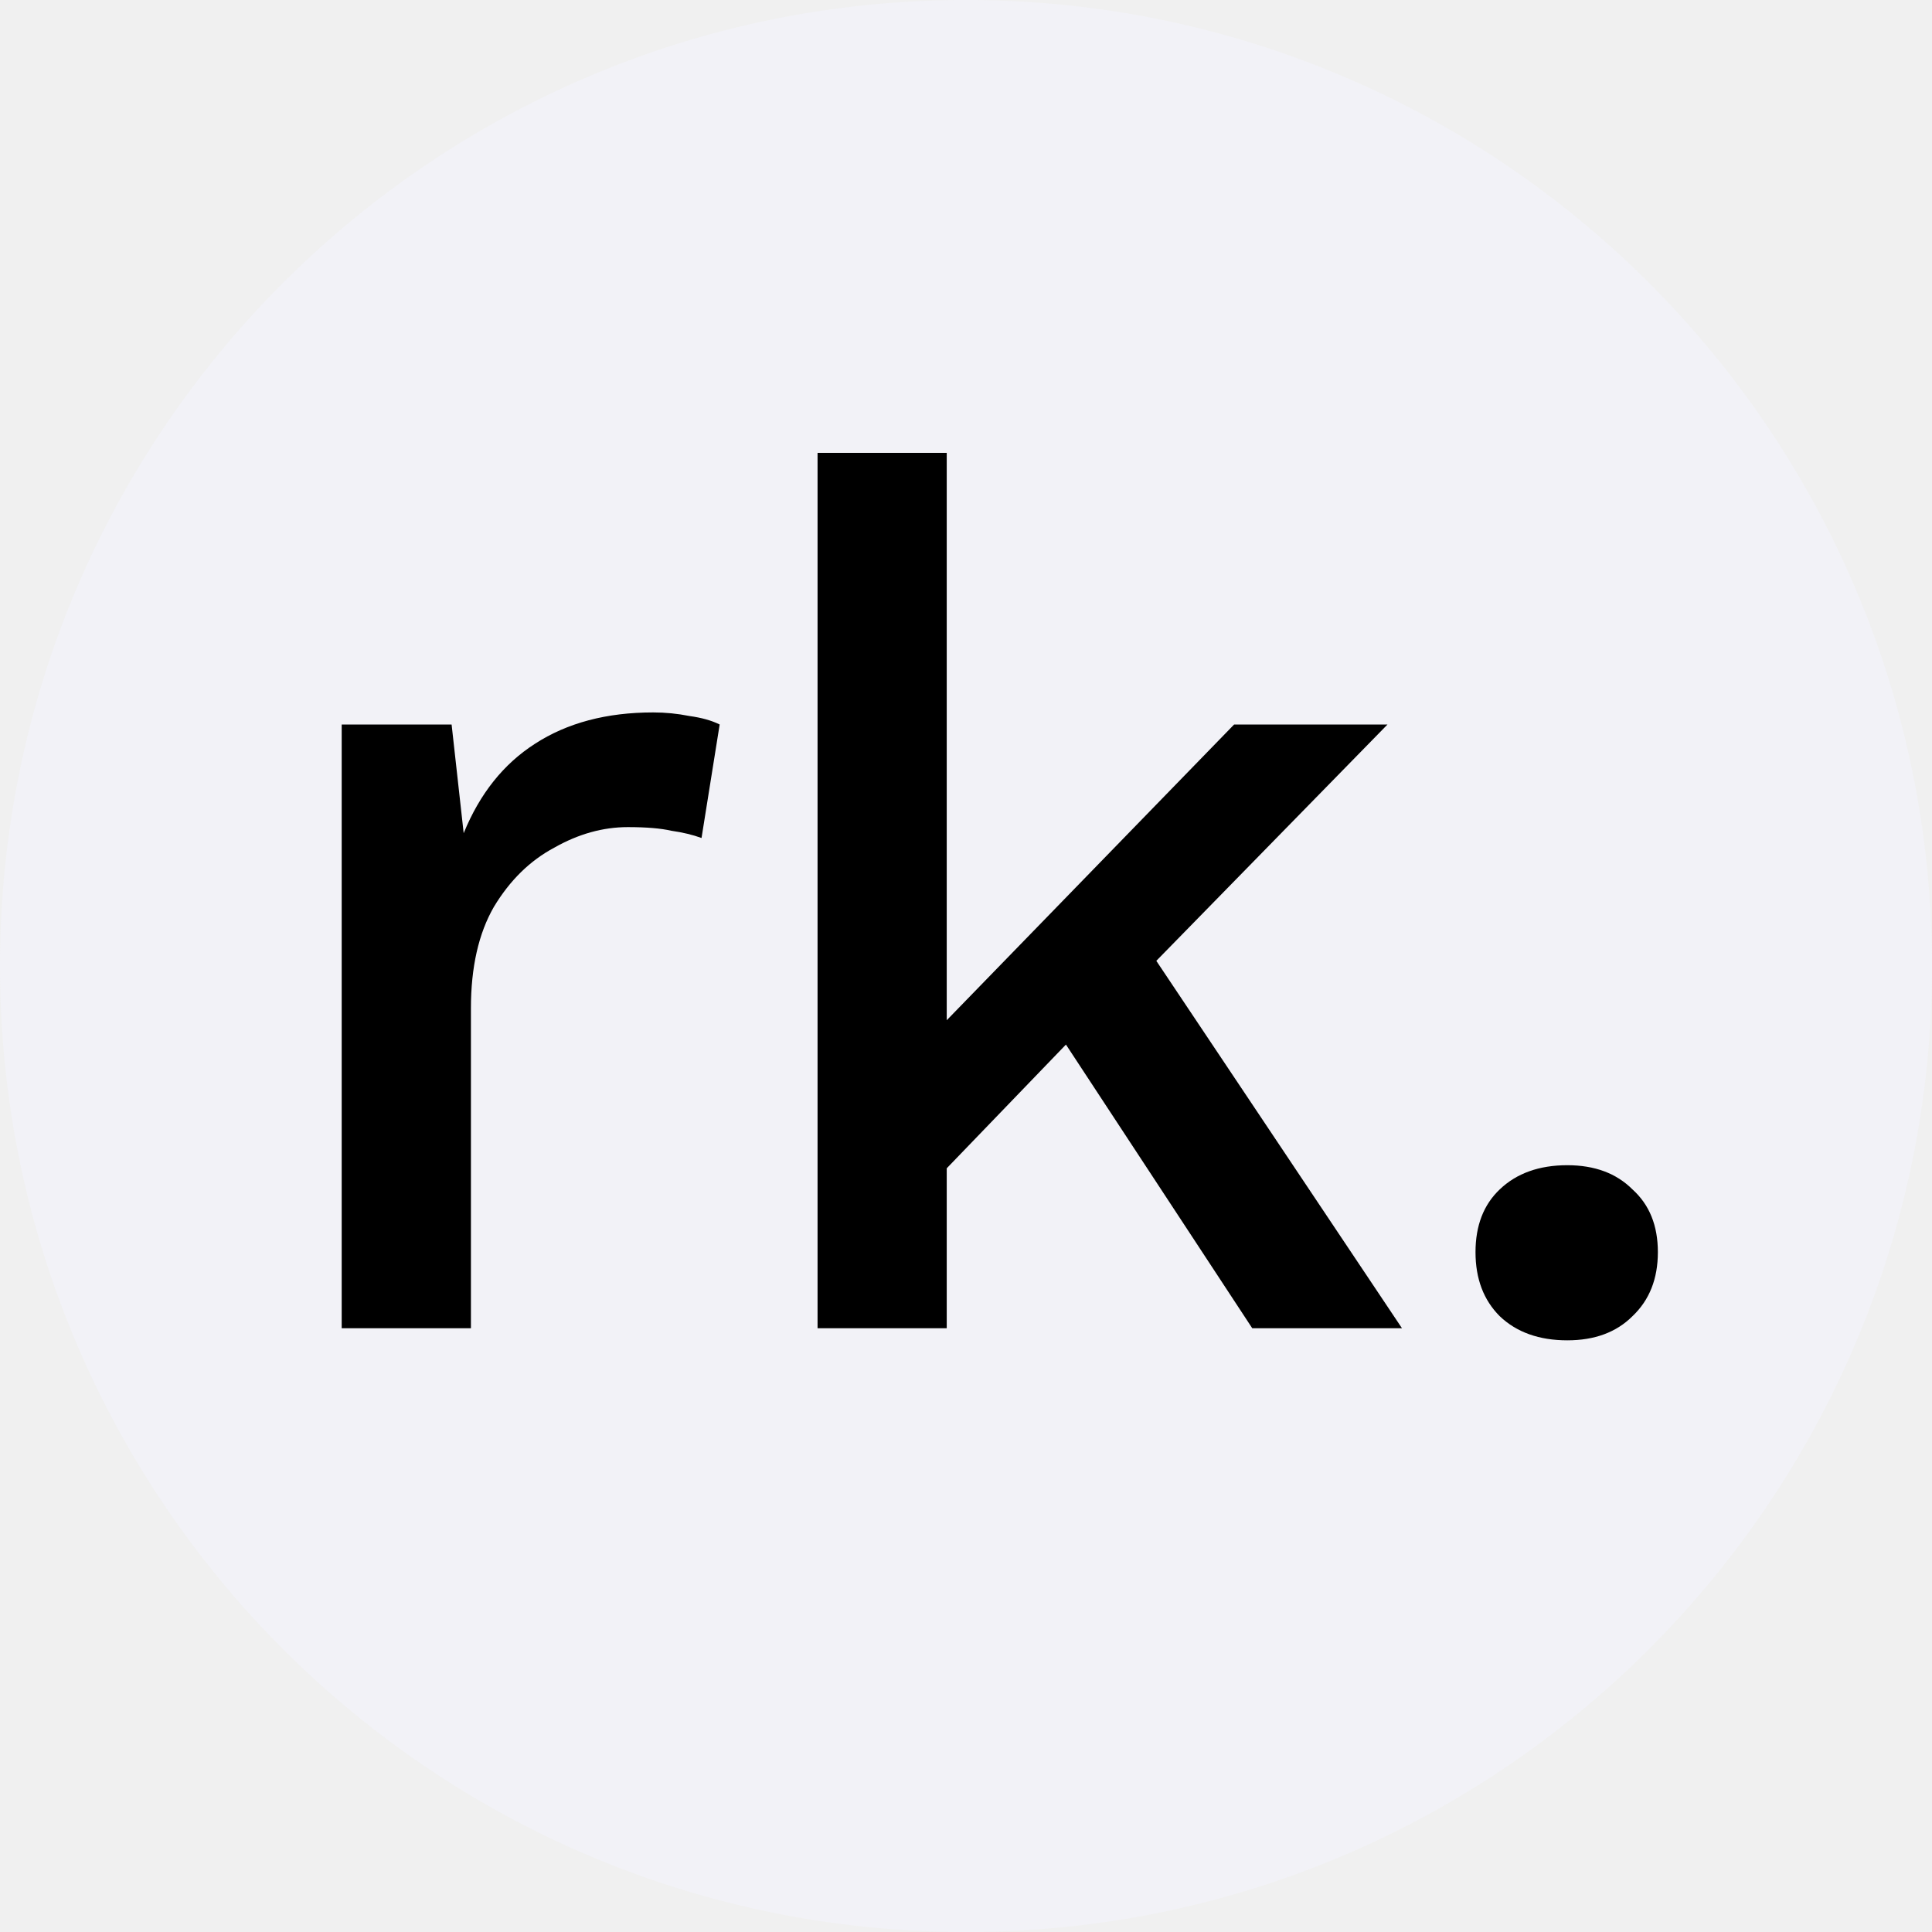
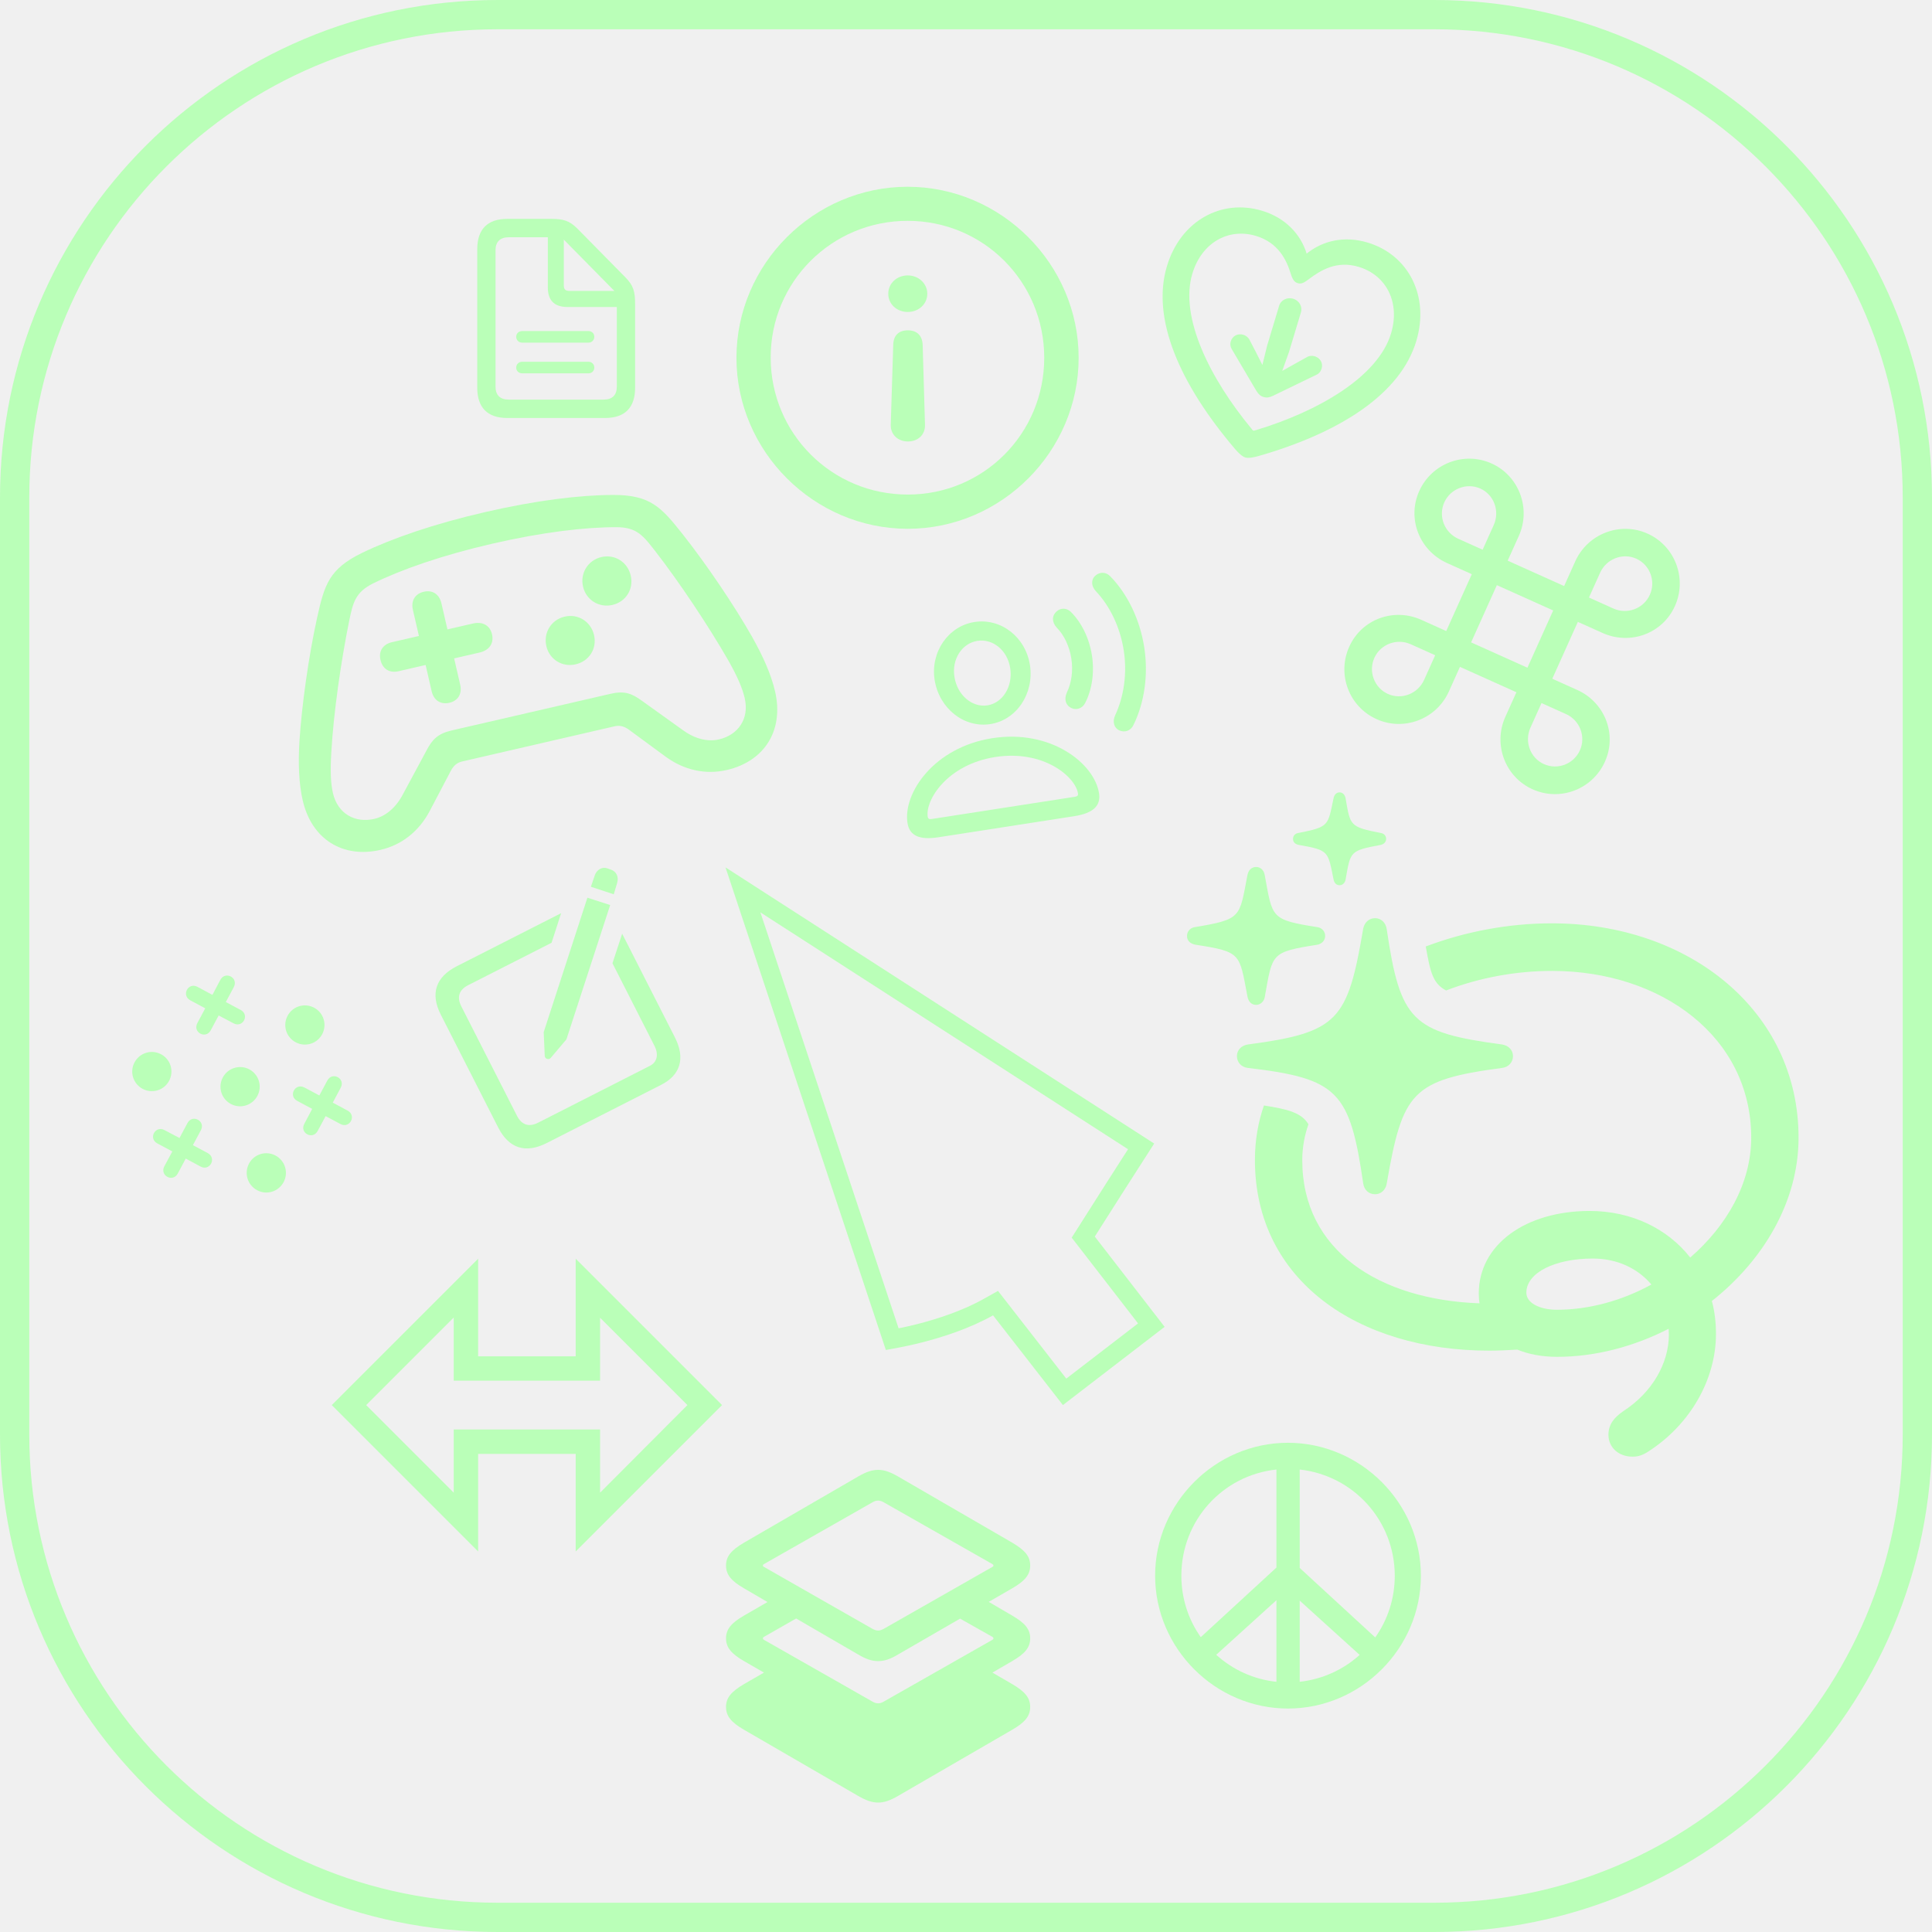
- <svg xmlns="http://www.w3.org/2000/svg" width="36" height="36" viewBox="0 0 36 36" fill="none">
-   <rect width="36" height="36" rx="18" fill="#F2F2F7" />
-   <path d="M6.367 24.75V13.5H8.415L8.64 15.525C8.94 14.79 9.383 14.235 9.967 13.86C10.568 13.47 11.303 13.275 12.172 13.275C12.398 13.275 12.623 13.297 12.848 13.342C13.072 13.373 13.26 13.425 13.41 13.5L13.072 15.615C12.908 15.555 12.72 15.51 12.51 15.48C12.315 15.435 12.045 15.412 11.7 15.412C11.235 15.412 10.777 15.54 10.328 15.795C9.877 16.035 9.502 16.402 9.203 16.898C8.918 17.392 8.775 18.023 8.775 18.788V24.75H6.367ZM25.854 13.5L20.836 18.63L20.319 18.99L16.786 22.657L16.764 19.913L22.996 13.5H25.854ZM17.641 8.438V24.75H15.234V8.438H17.641ZM21.129 17.28L26.124 24.75H23.334L19.329 18.652L21.129 17.28ZM29.204 21.712C29.715 21.712 30.119 21.863 30.419 22.163C30.735 22.448 30.892 22.837 30.892 23.332C30.892 23.828 30.735 24.225 30.419 24.525C30.119 24.825 29.715 24.975 29.204 24.975C28.68 24.975 28.259 24.825 27.945 24.525C27.645 24.225 27.494 23.828 27.494 23.332C27.494 22.837 27.645 22.448 27.945 22.163C28.259 21.863 28.68 21.712 29.204 21.712Z" fill="black" />
+ <svg xmlns="http://www.w3.org/2000/svg" width="132" height="132" viewBox="0 0 132 132" fill="none">
+   <rect x="1" y="1" width="130" height="130" rx="33" stroke="#BAFFB8" stroke-width="2" />
+   <g clip-path="url(#clip0_171_1303)" filter="url(#filter0_b_171_1303)">
+     <path d="M100.558 39.23L98.811 43.114L97.107 42.348C95.229 41.503 93.032 42.299 92.183 44.187C91.335 46.074 92.167 48.288 94.055 49.136C95.923 49.977 98.141 49.135 98.99 47.247L99.748 45.562L103.605 47.296L102.847 48.982C101.998 50.869 102.84 53.087 104.709 53.927C106.596 54.776 108.805 53.93 109.653 52.042C110.502 50.155 109.639 47.983 107.761 47.139L106.057 46.373L107.804 42.488L109.508 43.254C111.39 44.09 113.587 43.294 114.436 41.406C115.281 39.528 114.452 37.306 112.565 36.457C110.696 35.617 108.474 36.468 107.629 38.346L106.867 40.041L103.01 38.306L103.773 36.611C104.617 34.733 103.779 32.506 101.91 31.666C100.023 30.817 97.81 31.673 96.966 33.551C96.117 35.438 96.98 37.61 98.854 38.464L100.558 39.23ZM99.631 36.809C98.678 36.38 98.255 35.264 98.679 34.321C99.099 33.386 100.215 32.963 101.14 33.379C102.065 33.795 102.489 34.911 102.056 35.873L101.298 37.558L99.631 36.809ZM110.239 41.579L108.563 40.825L109.321 39.139C109.753 38.178 110.869 37.754 111.794 38.17C112.729 38.59 113.143 39.702 112.723 40.636C112.299 41.58 111.183 42.003 110.239 41.579ZM100.511 43.889L102.27 39.978L106.118 41.708L104.359 45.62L100.511 43.889ZM96.389 44.018L98.056 44.768L97.298 46.454C96.87 47.406 95.754 47.83 94.829 47.414C93.904 46.998 93.476 45.891 93.9 44.948C94.321 44.013 95.436 43.59 96.389 44.018ZM106.997 48.789C107.941 49.213 108.365 50.328 107.944 51.263C107.52 52.206 106.418 52.625 105.483 52.205C104.558 51.789 104.135 50.673 104.563 49.72L105.321 48.035L106.997 48.789Z" fill="#BAFFB8" />
+   </g>
+   <path d="M76.49 49.909C76.858 50.066 77.254 49.92 77.433 49.55C78.189 48.03 78.47 46.111 78.178 44.227C77.885 42.336 77.041 40.584 75.854 39.373C75.572 39.074 75.149 39.056 74.848 39.323C74.531 39.593 74.547 40.041 74.868 40.388C75.844 41.418 76.534 42.866 76.778 44.444C77.022 46.015 76.787 47.599 76.186 48.882C75.993 49.308 76.106 49.74 76.49 49.909ZM67.663 49.472C69.457 49.194 70.67 47.382 70.369 45.439C70.071 43.518 68.382 42.217 66.581 42.497C64.787 42.775 63.56 44.551 63.856 46.457C64.165 48.399 65.861 49.752 67.663 49.472ZM73.212 48.383C73.555 48.535 73.953 48.397 74.135 48.041C74.605 47.145 74.787 45.958 74.605 44.782C74.421 43.598 73.889 42.529 73.168 41.81C72.887 41.526 72.466 41.515 72.187 41.779C71.858 42.067 71.859 42.516 72.207 42.889C72.714 43.405 73.068 44.166 73.198 45C73.326 45.826 73.21 46.652 72.893 47.311C72.682 47.771 72.809 48.193 73.212 48.383ZM67.464 48.192C66.43 48.352 65.406 47.505 65.211 46.247C65.014 45.027 65.738 43.946 66.781 43.785C67.823 43.623 68.831 44.419 69.021 45.648C69.215 46.898 68.507 48.03 67.464 48.192ZM64.106 57.206L73.389 55.765C74.669 55.566 75.225 55.069 75.09 54.198C74.773 52.158 71.802 49.813 67.805 50.434C63.814 51.053 61.686 54.188 62.002 56.228C62.138 57.099 62.818 57.405 64.106 57.206ZM63.66 55.956C63.482 55.983 63.407 55.942 63.385 55.8C63.208 54.661 64.721 52.231 68.004 51.721C71.295 51.211 73.474 53.069 73.65 54.208C73.672 54.349 73.613 54.411 73.435 54.439L63.66 55.956Z" fill="#BAFFB8" />
+   <path d="M60.961 91.498L50.761 60.8L77.963 78.324C76.726 80.244 75.49 82.192 74.254 84.138L74.254 84.139L74.01 84.523L74.288 84.882L78.663 90.537L72.736 95.095L68.359 89.472L68.017 89.033L67.531 89.305C66.005 90.163 64.234 90.735 62.827 91.093C62.128 91.271 61.526 91.394 61.099 91.473C61.051 91.482 61.005 91.49 60.961 91.498Z" stroke="#BAFFB8" stroke-width="1.293" />
+   <path d="M62.011 12.76C55.604 12.76 50.316 18.049 50.316 24.445C50.316 30.84 55.615 36.129 62.023 36.129C68.419 36.129 73.696 30.84 73.696 24.445C73.696 18.049 68.407 12.76 62.011 12.76ZM62.011 15.088C67.198 15.088 71.345 19.258 71.345 24.445C71.345 29.631 67.198 33.79 62.023 33.79C56.836 33.79 52.666 29.631 52.655 24.445C52.644 19.258 56.825 15.088 62.011 15.088ZM62.023 22.569C61.401 22.569 61.04 22.919 61.028 23.574L60.859 29.01C60.836 29.677 61.333 30.162 62.034 30.162C62.735 30.162 63.221 29.688 63.198 29.021L63.04 23.574C63.017 22.93 62.656 22.569 62.023 22.569ZM62.023 18.817C61.288 18.817 60.689 19.348 60.689 20.071C60.689 20.783 61.277 21.314 62.023 21.314C62.757 21.314 63.356 20.783 63.356 20.071C63.356 19.359 62.746 18.817 62.023 18.817Z" fill="#BAFFB8" />
+   <g clip-path="url(#clip1_171_1303)">
+     <path d="M20.683 54.688C21.302 57.374 23.453 58.653 25.996 58.066C27.45 57.731 28.615 56.801 29.345 55.438L30.779 52.707C30.978 52.313 31.231 52.104 31.573 52.026L42 49.621C42.342 49.542 42.661 49.619 43.013 49.886L45.498 51.714C46.751 52.619 48.206 52.945 49.659 52.609C52.203 52.023 53.576 49.932 52.957 47.245C52.69 46.089 52.135 44.837 51.37 43.483C50.162 41.361 48.275 38.56 46.606 36.452C45.186 34.669 44.442 33.808 41.893 33.816C39.656 33.822 36.675 34.173 33.141 34.988C29.606 35.803 26.762 36.795 24.748 37.77C22.464 38.876 22.161 39.978 21.666 42.203C21.088 44.83 20.619 48.173 20.461 50.61C20.367 52.163 20.416 53.531 20.683 54.688ZM22.748 54.188C22.593 53.517 22.562 52.677 22.634 51.431C22.785 48.718 23.306 45.142 23.848 42.465C24.11 41.187 24.268 40.466 25.497 39.858C27.414 38.918 30.17 37.946 33.639 37.146C37.096 36.349 40.011 36.013 42.146 36.019C43.516 36.028 43.952 36.612 44.758 37.643C46.44 39.807 48.43 42.804 49.788 45.17C50.398 46.258 50.727 47.029 50.881 47.701C51.209 49.121 50.419 50.219 49.119 50.519C48.326 50.702 47.448 50.464 46.653 49.882L43.861 47.882C43.176 47.378 42.667 47.183 41.72 47.401L30.863 49.905C29.905 50.126 29.534 50.524 29.139 51.276L27.515 54.295C27.055 55.166 26.359 55.767 25.577 55.948C24.267 56.25 23.075 55.609 22.748 54.188ZM25.996 45.09C26.138 45.706 26.612 46.003 27.229 45.861L29.079 45.434L29.492 47.229C29.635 47.845 30.101 48.155 30.706 48.016C31.301 47.879 31.584 47.396 31.442 46.779L31.028 44.984L32.767 44.583C33.439 44.428 33.758 43.949 33.615 43.332C33.478 42.738 32.982 42.446 32.31 42.601L30.571 43.002L30.159 41.219C30.017 40.602 29.551 40.292 28.957 40.429C28.351 40.569 28.068 41.051 28.21 41.668L28.622 43.452L26.772 43.878C26.155 44.021 25.858 44.495 25.996 45.09ZM41.84 41.331C42.765 41.118 43.307 40.251 43.094 39.326C42.881 38.401 42.011 37.848 41.086 38.061C40.183 38.269 39.621 39.153 39.834 40.078C40.048 41.002 40.937 41.54 41.84 41.331ZM39.331 45.389C40.256 45.176 40.799 44.309 40.588 43.395C40.374 42.47 39.505 41.916 38.58 42.13C37.666 42.34 37.115 43.221 37.328 44.146C37.539 45.06 38.417 45.6 39.331 45.389Z" fill="#BAFFB8" />
+   </g>
+   <g clip-path="url(#clip2_171_1303)">
+     <path d="M41.934 61.102L42.168 60.316C42.286 59.917 42.119 59.538 41.734 59.412L41.467 59.32C41.123 59.208 40.757 59.436 40.635 59.811L40.371 60.587L41.934 61.102ZM37.618 72.29L38.7 71.013L41.69 61.835L40.133 61.334L37.147 70.518L37.219 72.155C37.23 72.344 37.494 72.43 37.618 72.29ZM37.358 78.094L45.18 74.115C46.47 73.46 46.846 72.322 46.115 70.885L42.508 63.794L41.845 65.813L44.711 71.447C45.038 72.091 44.86 72.588 44.41 72.817L36.762 76.707C36.144 77.021 35.644 76.869 35.316 76.225L31.522 68.764C31.194 68.12 31.366 67.627 31.984 67.312L37.685 64.413L38.338 62.39L31.213 66.014C29.763 66.752 29.387 67.89 30.118 69.327L34.035 77.029C34.766 78.466 35.907 78.832 37.358 78.094Z" fill="#BAFFB8" />
+   </g>
+   <path d="M79.73 18.179C78.647 21.773 80.599 26.234 84.382 30.678C84.593 30.925 84.862 31.19 85.081 31.256C85.299 31.321 85.67 31.249 85.981 31.16C91.598 29.547 95.681 26.903 96.763 23.309C97.698 20.204 96.201 17.403 93.449 16.575C91.842 16.09 90.368 16.445 89.275 17.328C88.867 16.002 87.828 14.881 86.22 14.397C83.46 13.566 80.665 15.074 79.73 18.179ZM81.466 18.693C82.105 16.572 83.935 15.554 85.812 16.119C87.327 16.575 87.9 17.749 88.19 18.708C88.321 19.124 88.448 19.282 88.667 19.347C88.894 19.416 89.073 19.341 89.418 19.078C90.226 18.468 91.324 17.779 92.83 18.233C94.716 18.801 95.679 20.661 95.04 22.782C94.148 25.744 90.079 28.098 85.818 29.385C85.727 29.413 85.667 29.431 85.633 29.421C85.599 29.411 85.559 29.362 85.507 29.291C82.665 25.865 80.574 21.655 81.466 18.693ZM88.884 21.34C89.005 20.936 88.752 20.529 88.356 20.41C87.952 20.289 87.516 20.488 87.394 20.892L86.576 23.61L86.25 24.934L85.813 24.069L85.389 23.252C85.306 23.071 85.138 22.929 84.961 22.876C84.574 22.759 84.207 22.942 84.092 23.321C84.029 23.531 84.065 23.716 84.184 23.899L85.837 26.701C85.978 26.936 86.123 27.063 86.333 27.126C86.535 27.187 86.727 27.162 86.973 27.043L89.907 25.623C90.108 25.537 90.231 25.399 90.295 25.189C90.409 24.81 90.204 24.455 89.825 24.341C89.64 24.285 89.421 24.311 89.26 24.418L88.456 24.864L87.605 25.343L88.065 24.058L88.884 21.34Z" fill="#BAFFB8" />
+   <path d="M91.523 60.482C91.717 60.482 91.875 60.342 91.928 60.131C92.279 58.162 92.191 58.127 94.353 57.723C94.564 57.67 94.705 57.512 94.705 57.318C94.705 57.107 94.564 56.949 94.353 56.914C92.191 56.492 92.262 56.422 91.928 54.506C91.875 54.295 91.734 54.137 91.523 54.137C91.312 54.137 91.172 54.295 91.119 54.506C90.715 56.422 90.838 56.492 88.693 56.914C88.482 56.949 88.342 57.107 88.342 57.318C88.342 57.529 88.482 57.67 88.711 57.723C90.838 58.092 90.715 58.162 91.119 60.113C91.172 60.342 91.312 60.482 91.523 60.482ZM85.828 68.656C86.109 68.656 86.356 68.428 86.408 68.147C86.953 65.141 86.777 65.053 90.029 64.543C90.328 64.473 90.539 64.244 90.539 63.945C90.539 63.647 90.328 63.4 90.029 63.348C86.777 62.838 86.953 62.715 86.408 59.779C86.356 59.463 86.127 59.234 85.828 59.234C85.512 59.234 85.301 59.445 85.231 59.779C84.668 62.697 84.861 62.803 81.609 63.348C81.311 63.4 81.1 63.647 81.1 63.945C81.1 64.262 81.311 64.473 81.662 64.543C84.844 65.035 84.668 65.141 85.231 68.094C85.301 68.428 85.494 68.656 85.828 68.656ZM93.949 81.594C94.353 81.594 94.67 81.295 94.74 80.891C95.83 74.615 96.428 73.789 102.633 72.963C103.072 72.91 103.371 72.576 103.371 72.154C103.371 71.75 103.072 71.434 102.633 71.363C96.463 70.537 95.672 69.764 94.74 63.453C94.67 63.031 94.353 62.732 93.949 62.732C93.545 62.732 93.228 63.014 93.141 63.435C92.068 69.728 91.453 70.537 85.248 71.363C84.809 71.434 84.51 71.75 84.51 72.154C84.51 72.576 84.809 72.91 85.248 72.963C91.418 73.684 92.227 74.562 93.141 80.873C93.211 81.295 93.51 81.594 93.949 81.594ZM97.412 64.666C97.728 66.459 97.904 67.197 98.801 67.672C101.086 66.793 103.582 66.336 106.043 66.336C113.514 66.336 119.648 70.853 119.648 77.727C119.648 80.838 117.979 83.756 115.482 85.918C113.936 83.949 111.475 82.736 108.609 82.736C104.25 82.736 101.033 85.022 101.033 88.379C101.033 88.607 101.051 88.836 101.086 89.047C94.266 88.801 88.975 85.461 88.975 79.273C88.975 78.394 89.133 77.568 89.397 76.812C88.904 75.986 87.885 75.775 86.356 75.529C85.951 76.689 85.74 77.938 85.74 79.256C85.74 87.465 92.754 92.281 101.754 92.281C102.387 92.281 103.037 92.246 103.67 92.211C104.443 92.527 105.357 92.703 106.377 92.703C109.014 92.703 111.633 92 114.006 90.787C114.006 90.91 114.023 91.051 114.023 91.174C114.023 93.178 112.846 95.164 110.912 96.412C110.297 96.834 109.893 97.309 109.893 98.029C109.893 98.856 110.543 99.523 111.545 99.523C111.967 99.523 112.283 99.4 112.67 99.137C115.482 97.309 117.24 94.25 117.24 91.139C117.24 90.348 117.152 89.592 116.959 88.889C120.475 86.111 122.883 82.103 122.883 77.727C122.883 69.061 115.395 63.084 106.025 63.084C103.072 63.084 100.102 63.647 97.412 64.666ZM104.285 88.326C104.285 86.938 106.271 85.988 108.82 85.988C110.49 85.988 111.896 86.656 112.828 87.764C110.842 88.853 108.592 89.486 106.377 89.486C105.182 89.486 104.285 89.012 104.285 88.326Z" fill="#BAFFB8" />
+   <path d="M88 116.733C92.966 116.733 97.079 112.629 97.079 107.654C97.079 102.688 92.966 98.575 87.991 98.575C83.025 98.575 78.921 102.688 78.921 107.654C78.921 112.629 83.034 116.733 88 116.733ZM80.714 107.654C80.714 103.875 83.544 100.79 87.209 100.403V107.101L82.041 111.855C81.206 110.678 80.714 109.228 80.714 107.654ZM88.8 107.127V100.403C92.465 100.808 95.286 103.884 95.295 107.654C95.295 109.228 94.803 110.687 93.959 111.873L88.8 107.127ZM87.209 109.333V114.905C85.627 114.738 84.212 114.07 83.096 113.06L87.209 109.333ZM88.8 109.359L92.895 113.068C91.788 114.07 90.373 114.729 88.8 114.905V109.359Z" fill="#BAFFB8" />
+   <path d="M34.654 28.558H41.346C42.696 28.558 43.393 27.849 43.393 26.493V20.793C43.393 19.914 43.28 19.512 42.733 18.953L39.45 15.62C38.916 15.08 38.477 14.954 37.686 14.954H34.654C33.31 14.954 32.607 15.664 32.607 17.026V26.493C32.607 27.849 33.31 28.558 34.654 28.558ZM34.761 27.303C34.158 27.303 33.856 26.989 33.856 26.411V17.101C33.856 16.53 34.158 16.21 34.767 16.21H37.429V19.625C37.429 20.535 37.874 20.975 38.778 20.975H42.143V26.411C42.143 26.989 41.842 27.303 41.233 27.303H34.761ZM38.898 19.876C38.634 19.876 38.521 19.763 38.521 19.506V16.373L41.974 19.876H38.898ZM40.21 22.619H35.677C35.438 22.619 35.269 22.789 35.269 23.009C35.269 23.235 35.438 23.41 35.677 23.41H40.21C40.436 23.41 40.605 23.235 40.605 23.009C40.605 22.789 40.436 22.619 40.21 22.619ZM40.21 24.716H35.677C35.438 24.716 35.269 24.892 35.269 25.118C35.269 25.338 35.438 25.507 35.677 25.507H40.21C40.436 25.507 40.605 25.338 40.605 25.118C40.605 24.892 40.436 24.716 40.21 24.716Z" fill="#BAFFB8" />
+   <path d="M61.356 122.704L69.171 118.174C70.014 117.682 70.386 117.26 70.386 116.627C70.386 115.984 70.014 115.573 69.171 115.07L67.805 114.277L69.171 113.483C70.014 112.991 70.386 112.569 70.386 111.936C70.386 111.304 70.014 110.882 69.171 110.39L67.553 109.445L69.171 108.511C70.014 108.019 70.386 107.597 70.386 106.964C70.386 106.321 70.014 105.91 69.171 105.407L61.356 100.877C60.834 100.576 60.422 100.425 60 100.425C59.568 100.425 59.156 100.576 58.634 100.877L50.819 105.407C49.975 105.91 49.604 106.321 49.604 106.964C49.604 107.597 49.975 108.019 50.819 108.511L52.436 109.455L50.819 110.39C49.975 110.882 49.604 111.304 49.604 111.936C49.604 112.569 49.975 112.991 50.819 113.483L52.195 114.277L50.819 115.07C49.975 115.573 49.604 115.984 49.604 116.627C49.604 117.26 49.975 117.682 50.819 118.174L58.634 122.704C59.156 123.006 59.568 123.156 60 123.156C60.422 123.156 60.834 123.006 61.356 122.704ZM60 111.404C59.859 111.404 59.739 111.354 59.588 111.274L52.195 107.055C52.145 107.035 52.125 107.005 52.125 106.964C52.125 106.914 52.145 106.894 52.195 106.864L59.588 102.655C59.739 102.565 59.859 102.525 60 102.525C60.13 102.525 60.251 102.565 60.402 102.655L67.805 106.864C67.845 106.894 67.875 106.914 67.875 106.964C67.875 107.005 67.845 107.035 67.805 107.055L60.402 111.274C60.251 111.354 60.13 111.404 60 111.404ZM60 113.493C60.422 113.493 60.834 113.353 61.356 113.041L65.595 110.59L67.805 111.836C67.845 111.866 67.875 111.886 67.875 111.936C67.875 111.987 67.845 112.007 67.805 112.037L60.402 116.246C60.251 116.336 60.13 116.376 60 116.376C59.859 116.376 59.739 116.336 59.588 116.246L52.195 112.037C52.145 112.007 52.125 111.987 52.125 111.936C52.125 111.886 52.145 111.866 52.195 111.836L54.395 110.58L58.634 113.041C59.156 113.353 59.568 113.493 60 113.493Z" fill="#BAFFB8" />
+   <path d="M25.017 96L31 90.017V94.333H41V90.033L46.967 96L41 101.983V97.667H31V101.983L25.017 96ZM22.667 96L32.667 106V99.333H39.333V106L49.333 96L39.333 86V92.667H32.667V86L22.667 96Z" fill="#BAFFB8" />
+   <g clip-path="url(#clip3_171_1303)">
+     <path d="M13.005 68.347L14.023 68.89L13.484 69.9C13.146 70.535 14.062 71.024 14.4 70.389L14.94 69.379L15.956 69.916C16.591 70.254 17.079 69.338 16.439 69.001L15.428 68.462L15.972 67.444C16.314 66.802 15.392 66.314 15.053 66.949L14.512 67.973L13.492 67.424C12.857 67.086 12.368 68.002 13.005 68.347ZM21.224 71.312C21.926 71.099 22.328 70.347 22.112 69.638C21.898 68.935 21.146 68.534 20.443 68.748C19.735 68.963 19.334 69.715 19.547 70.418C19.763 71.127 20.515 71.528 21.224 71.312ZM10.767 74.493C11.47 74.28 11.871 73.528 11.655 72.819C11.441 72.116 10.69 71.715 9.987 71.929C9.278 72.144 8.877 72.897 9.091 73.599C9.306 74.308 10.058 74.709 10.767 74.493ZM16.791 75.528C17.5 75.313 17.901 74.561 17.687 73.858C17.47 73.144 16.725 72.746 16.011 72.964C15.308 73.178 14.907 73.93 15.122 74.638C15.336 75.341 16.088 75.742 16.791 75.528ZM10.756 78.126L11.775 78.669L11.23 79.681C10.893 80.322 11.809 80.811 12.148 80.176L12.691 79.158L13.704 79.703C14.338 80.041 14.827 79.125 14.191 78.78L13.18 78.241L13.723 77.223C14.062 76.588 13.145 76.099 12.807 76.734L12.264 77.752L11.239 77.211C10.605 76.872 10.116 77.789 10.756 78.126ZM20.312 75.218L21.33 75.762L20.793 76.778C20.449 77.415 21.365 77.903 21.704 77.269L22.249 76.257L23.259 76.796C23.894 77.134 24.383 76.218 23.748 75.879L22.736 75.334L23.279 74.316C23.618 73.681 22.701 73.192 22.363 73.827L21.819 74.845L20.801 74.302C20.167 73.963 19.672 74.882 20.312 75.218ZM18.583 81.421C19.292 81.205 19.693 80.453 19.478 79.744C19.262 79.035 18.51 78.634 17.801 78.85C17.099 79.064 16.697 79.816 16.913 80.524C17.128 81.233 17.881 81.634 18.583 81.421Z" fill="#BAFFB8" />
+   </g>
+   <defs>
+     <filter id="filter0_b_171_1303" x="-174" y="-234" width="554.309" height="554.309" filterUnits="userSpaceOnUse" color-interpolation-filters="sRGB">
+       <feFlood flood-opacity="0" result="BackgroundImageFix" />
+       <feGaussianBlur in="BackgroundImageFix" stdDeviation="128" />
+       <feComposite in2="SourceAlpha" operator="in" result="effect1_backgroundBlur_171_1303" />
+       <feBlend mode="normal" in="SourceGraphic" in2="effect1_backgroundBlur_171_1303" result="shape" />
+     </filter>
+     <clipPath id="clip0_171_1303">
+       <rect width="32" height="32" fill="white" transform="translate(95.1235 22) rotate(24.212)" />
+     </clipPath>
+     <clipPath id="clip1_171_1303">
+       <rect width="36" height="36" fill="white" transform="translate(14 32.0891) rotate(-12.9852)" />
+     </clipPath>
+     <clipPath id="clip2_171_1303">
+       <rect width="24" height="24" fill="white" transform="translate(22 64.8804) rotate(-26.9585)" />
+     </clipPath>
+     <clipPath id="clip3_171_1303">
+       <rect width="20" height="20" fill="white" transform="translate(4 67.821) rotate(-16.9208)" />
+     </clipPath>
+   </defs>
</svg>
